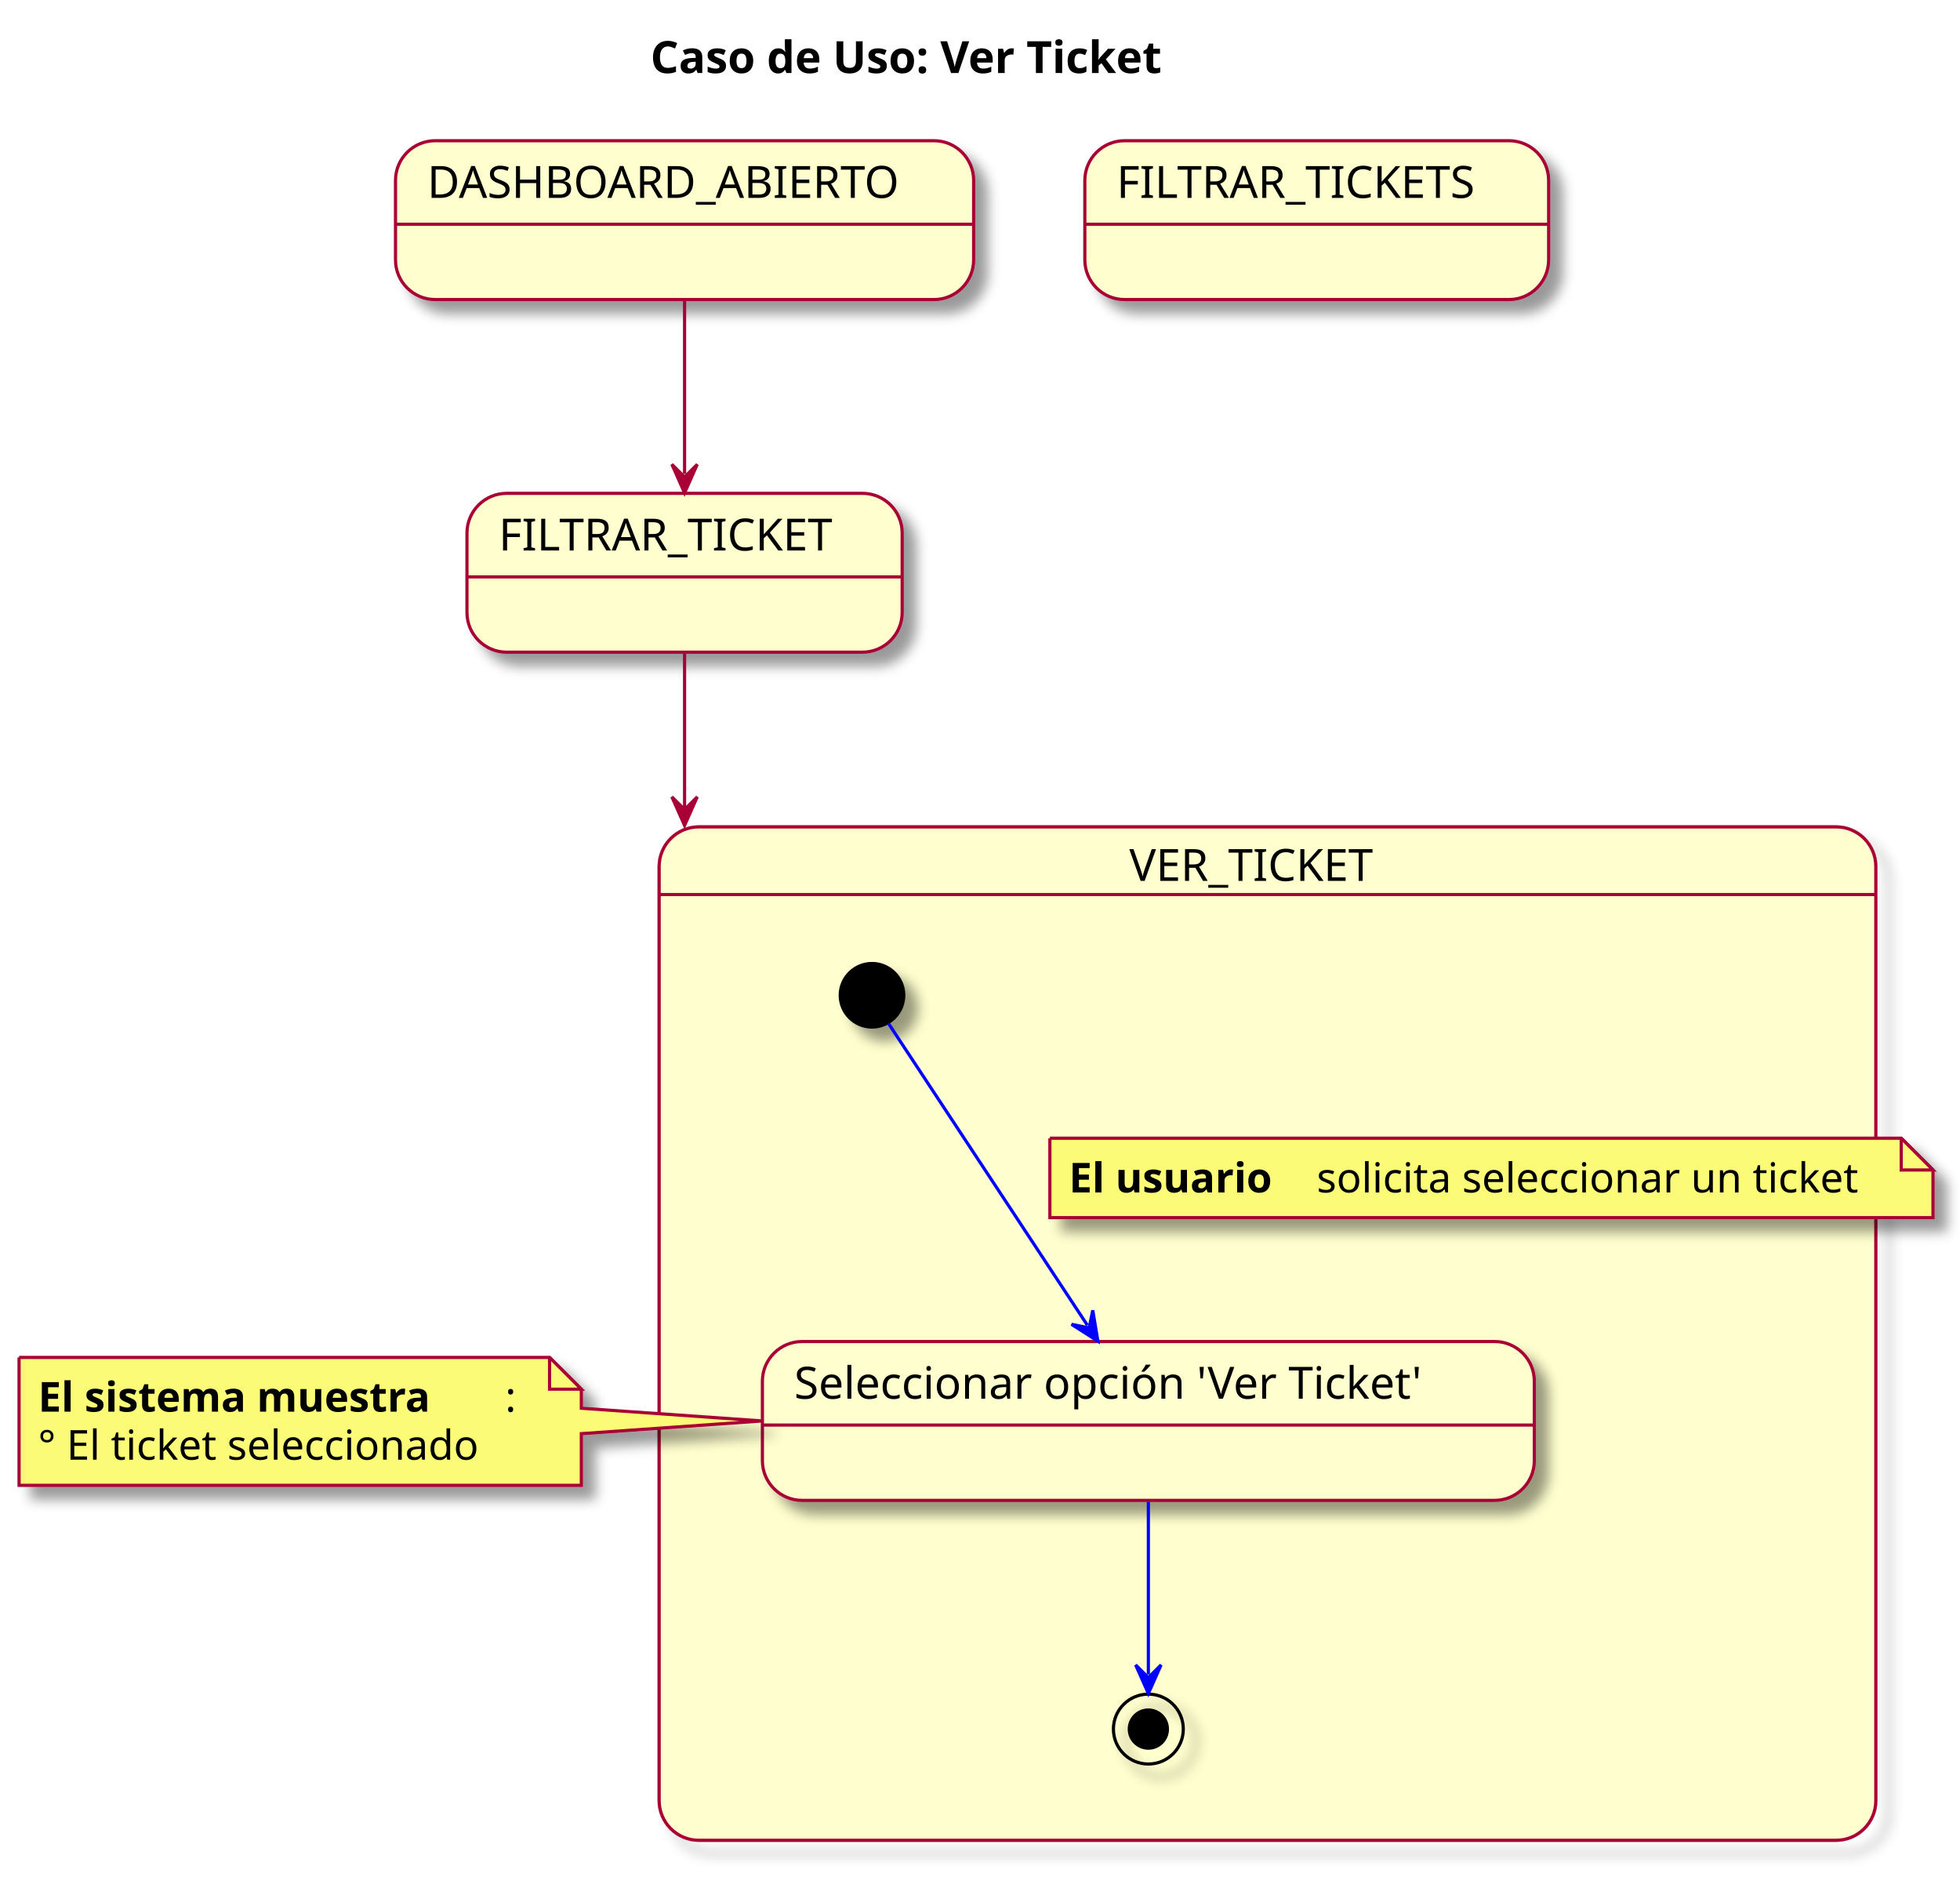
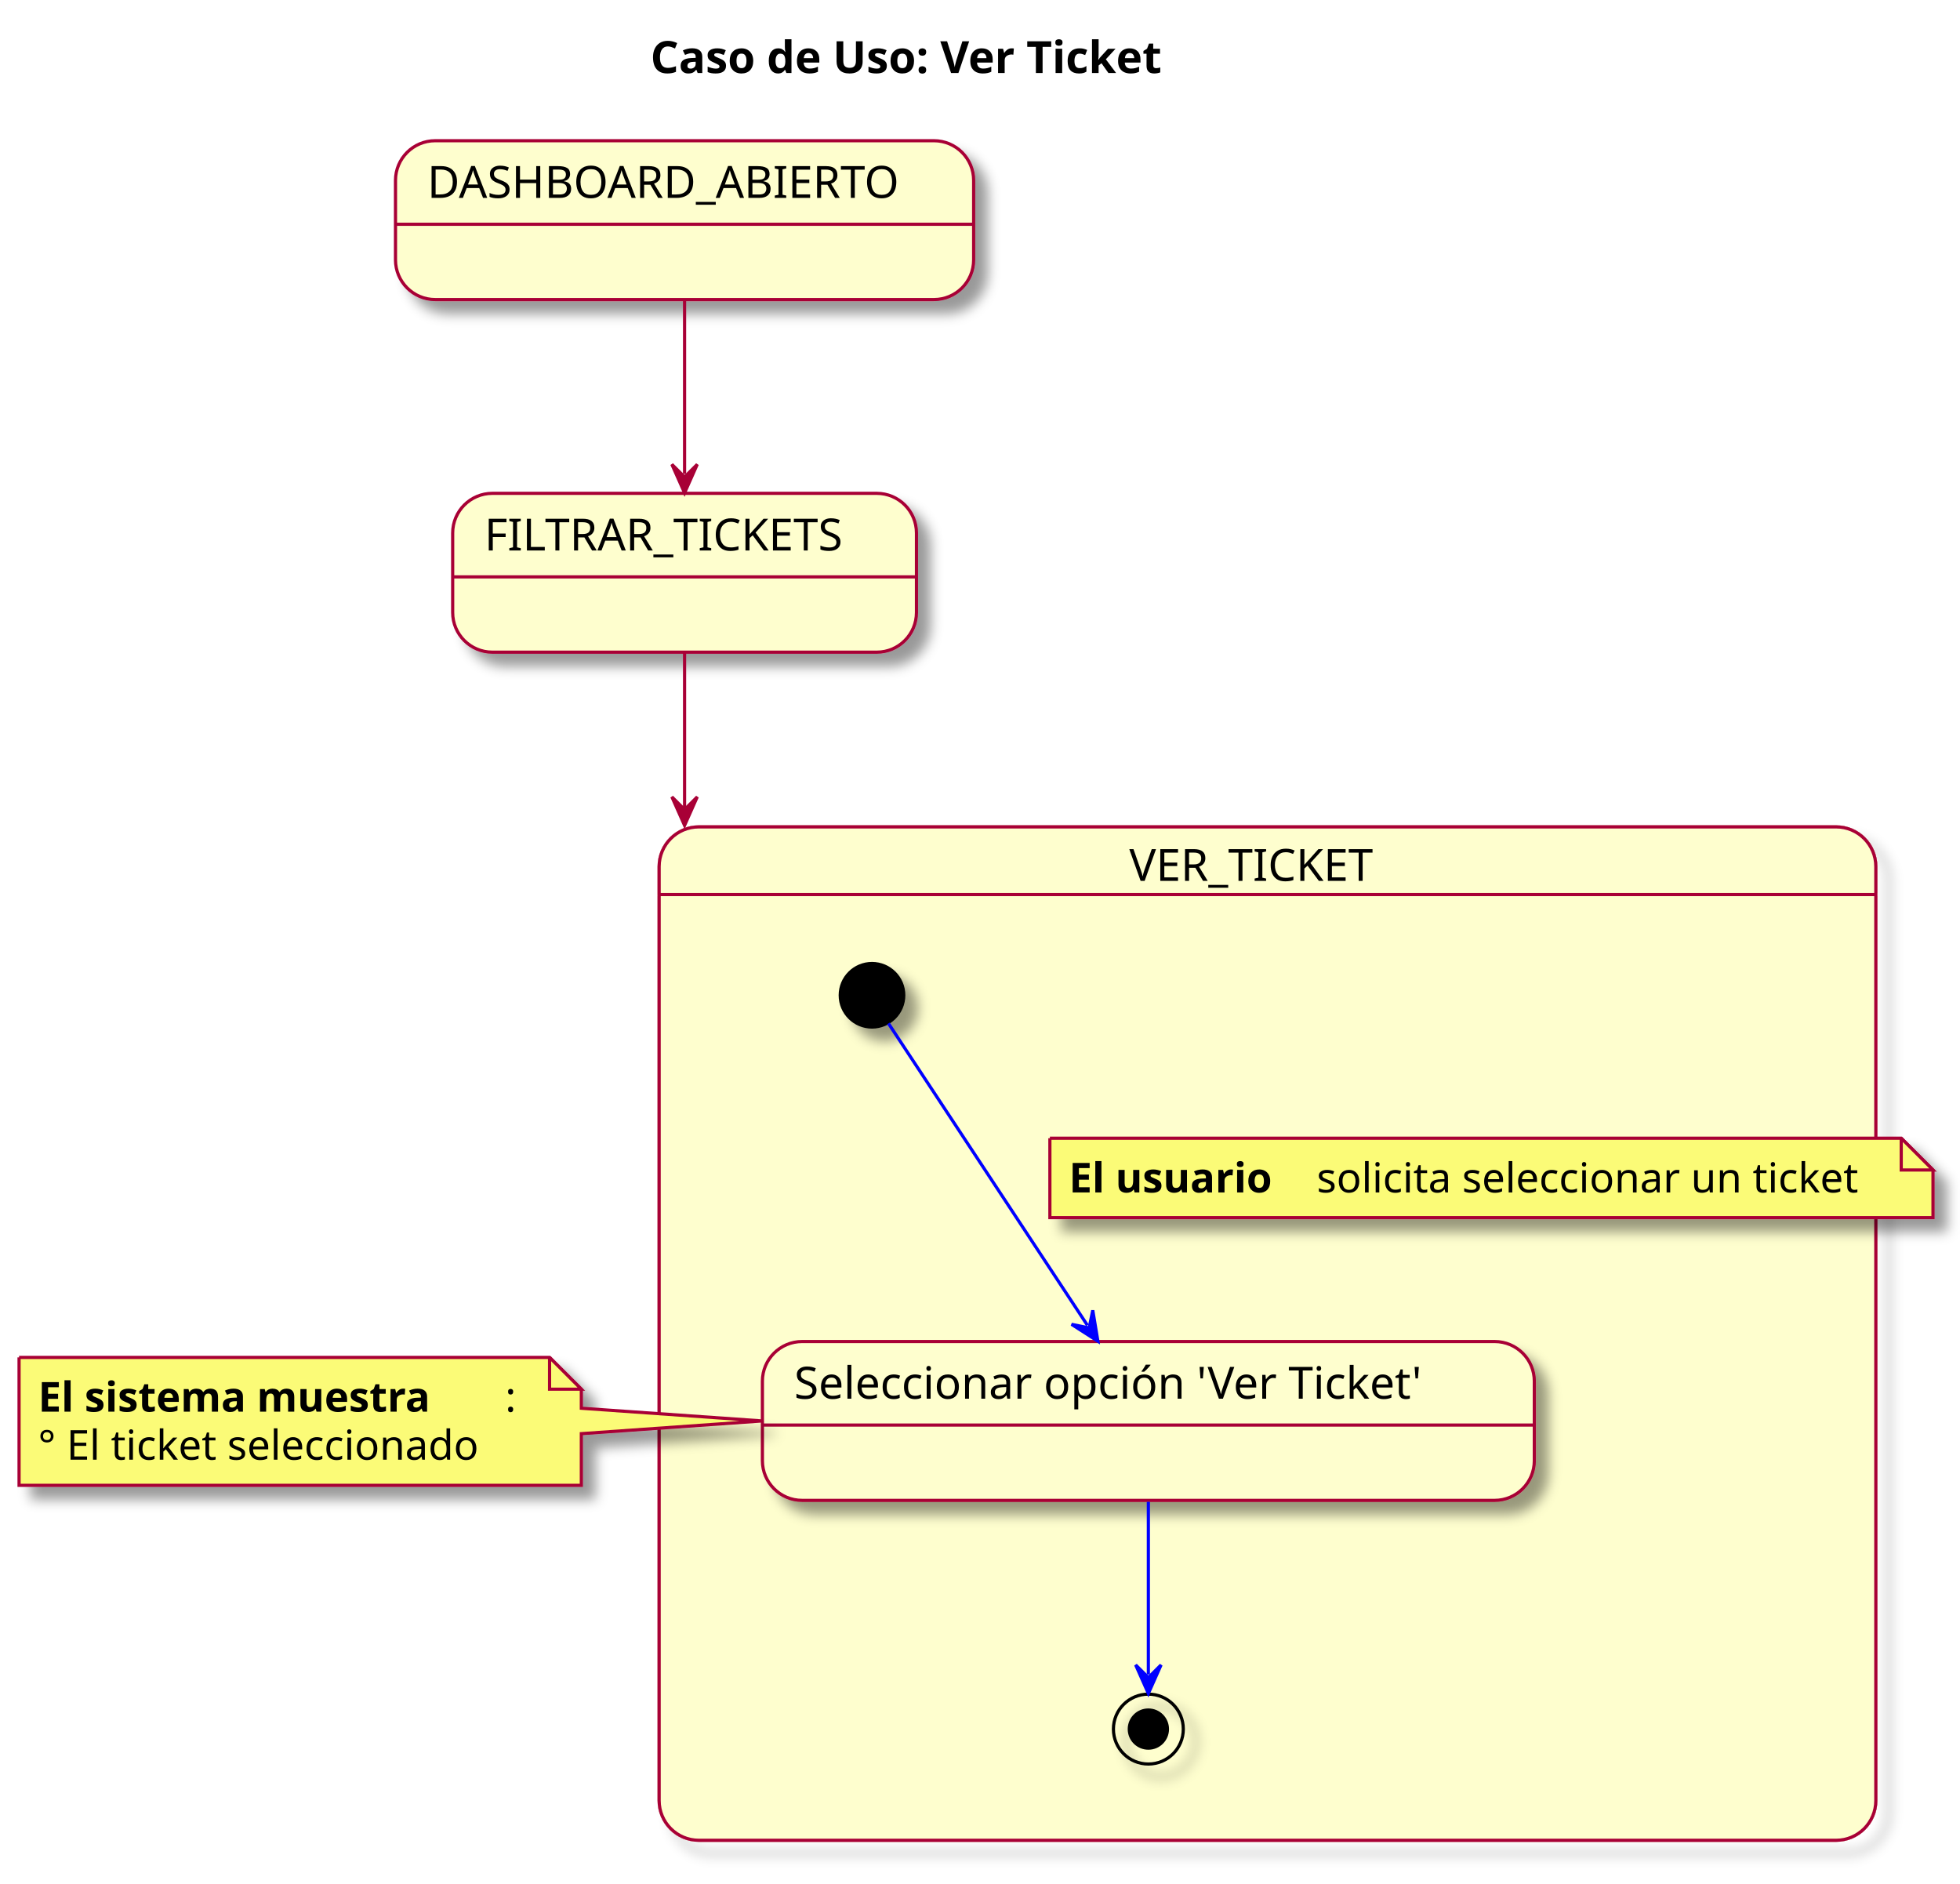
<svg xmlns="http://www.w3.org/2000/svg" contentStyleType="text/css" height="593px" preserveAspectRatio="none" style="width:617px;height:593px;background:#FFFFFF;" version="1.1" viewBox="0 0 617 593" width="617px" zoomAndPan="magnify">
  <defs>
-     <filter height="300%" id="fli5k4ag7fu8c" width="300%" x="-1" y="-1">
+     <filter height="300%" id="fqus0ey4erd7c" width="300%" x="-1" y="-1">
      <feGaussianBlur result="blurOut" stdDeviation="2.0" />
      <feColorMatrix in="blurOut" result="blurOut2" type="matrix" values="0 0 0 0 0 0 0 0 0 0 0 0 0 0 0 0 0 0 .4 0" />
      <feOffset dx="4.0" dy="4.0" in="blurOut2" result="blurOut3" />
      <feBlend in="SourceGraphic" in2="blurOut3" mode="normal" />
    </filter>
  </defs>
  <g>
    <text fill="#000000" font-family="sans-serif" font-size="14" font-weight="bold" lengthAdjust="spacing" textLength="192" x="204.75" y="22.995">Caso de Uso: Ver Ticket</text>
    <g id="cluster_VER_TICKET">
-       <rect fill="none" filter="url(#fli5k4ag7fu8c)" height="319" rx="12.5" ry="12.5" style="stroke:#A80036;stroke-width:1.0;" width="383" x="207.5" y="260.297" />
+       <rect fill="none" filter="url(#fqus0ey4erd7c)" height="319" rx="12.5" ry="12.5" style="stroke:#A80036;stroke-width:1.0;" width="383" x="207.5" y="260.297" />
      <path d="M220,260.297 L578,260.297 A12.5,12.5 0 0 1 590.5,272.797 L590.5,281.594 L207.5,281.594 L207.5,272.797 A12.5,12.5 0 0 1 220,260.297 " fill="#FEFECE" style="stroke:#FEFECE;stroke-width:1.0;" />
      <path d="M207.5,281.594 L590.5,281.594 L590.5,566.797 A12.5,12.5 0 0 1 578,579.297 L220,579.297 A12.5,12.5 0 0 1 207.5,566.797 L207.5,281.594 " fill="#FEFECE" style="stroke:#FEFECE;stroke-width:1.0;" />
      <rect fill="none" height="319" rx="12.5" ry="12.5" style="stroke:#A80036;stroke-width:1.0;" width="383" x="207.5" y="260.297" />
      <line style="stroke:#A80036;stroke-width:1.0;" x1="207.5" x2="590.5" y1="281.594" y2="281.594" />
      <text fill="#000000" font-family="sans-serif" font-size="14" lengthAdjust="spacing" textLength="87" x="355.5" y="277.292">VER_TICKET</text>
    </g>
-     <ellipse cx="274.5" cy="313.297" fill="#000000" filter="url(#fli5k4ag7fu8c)" rx="10" ry="10" style="stroke:#000000;stroke-width:1.0;" />
+     <ellipse cx="274.5" cy="313.297" fill="#000000" filter="url(#fqus0ey4erd7c)" rx="10" ry="10" style="stroke:#000000;stroke-width:1.0;" />
    <g id="VER_TICKET.seleccionarOpcionVer">
-       <rect fill="#FEFECE" filter="url(#fli5k4ag7fu8c)" height="50" rx="12.5" ry="12.5" style="stroke:#A80036;stroke-width:1.0;" width="243" x="240" y="422.297" />
+       <rect fill="#FEFECE" filter="url(#fqus0ey4erd7c)" height="50" rx="12.5" ry="12.5" style="stroke:#A80036;stroke-width:1.0;" width="243" x="240" y="422.297" />
      <line style="stroke:#A80036;stroke-width:1.0;" x1="240" x2="483" y1="448.594" y2="448.594" />
      <text fill="#000000" font-family="sans-serif" font-size="14" lengthAdjust="spacing" textLength="223" x="250" y="440.292">Seleccionar opción 'Ver Ticket'</text>
    </g>
-     <ellipse cx="361.5" cy="544.297" fill="none" filter="url(#fli5k4ag7fu8c)" rx="11" ry="11" style="stroke:#000000;stroke-width:1.0;" />
+     <ellipse cx="361.5" cy="544.297" fill="none" filter="url(#fqus0ey4erd7c)" rx="11" ry="11" style="stroke:#000000;stroke-width:1.0;" />
    <ellipse cx="361.5" cy="544.297" fill="#000000" rx="6" ry="6" style="stroke:#000000;stroke-width:1.0;" />
    <g id="DASHBOARD_ABIERTO">
-       <rect fill="#FEFECE" filter="url(#fli5k4ag7fu8c)" height="50" rx="12.5" ry="12.5" style="stroke:#A80036;stroke-width:1.0;" width="182" x="124.5" y="44.297" />
+       <rect fill="#FEFECE" filter="url(#fqus0ey4erd7c)" height="50" rx="12.5" ry="12.5" style="stroke:#A80036;stroke-width:1.0;" width="182" x="124.5" y="44.297" />
      <line style="stroke:#A80036;stroke-width:1.0;" x1="124.5" x2="306.5" y1="70.594" y2="70.594" />
      <text fill="#000000" font-family="sans-serif" font-size="14" lengthAdjust="spacing" textLength="162" x="134.5" y="62.292">DASHBOARD_ABIERTO</text>
    </g>
    <g id="FILTRAR_TICKETS">
-       <rect fill="#FEFECE" filter="url(#fli5k4ag7fu8c)" height="50" rx="12.5" ry="12.5" style="stroke:#A80036;stroke-width:1.0;" width="146" x="341.5" y="44.297" />
-       <line style="stroke:#A80036;stroke-width:1.0;" x1="341.5" x2="487.5" y1="70.594" y2="70.594" />
-       <text fill="#000000" font-family="sans-serif" font-size="14" lengthAdjust="spacing" textLength="126" x="351.5" y="62.292">FILTRAR_TICKETS</text>
+       <rect fill="#FEFECE" filter="url(#fqus0ey4erd7c)" height="50" rx="12.5" ry="12.5" style="stroke:#A80036;stroke-width:1.0;" width="146" x="142.5" y="155.297" />
+       <line style="stroke:#A80036;stroke-width:1.0;" x1="142.5" x2="288.5" y1="181.594" y2="181.594" />
+       <text fill="#000000" font-family="sans-serif" font-size="14" lengthAdjust="spacing" textLength="126" x="152.5" y="173.292">FILTRAR_TICKETS</text>
    </g>
-     <g id="FILTRAR_TICKET">
-       <rect fill="#FEFECE" filter="url(#fli5k4ag7fu8c)" height="50" rx="12.5" ry="12.5" style="stroke:#A80036;stroke-width:1.0;" width="137" x="147" y="155.297" />
-       <line style="stroke:#A80036;stroke-width:1.0;" x1="147" x2="284" y1="181.594" y2="181.594" />
-       <text fill="#000000" font-family="sans-serif" font-size="14" lengthAdjust="spacing" textLength="117" x="157" y="173.292">FILTRAR_TICKET</text>
-     </g>
-     <g id="elem_GMN13">
-       <path d="M6,427.297 L6,467.562 A0,0 0 0 0 6,467.562 L183,467.562 A0,0 0 0 0 183,467.562 L183,451.297 L239.931,447.297 L183,443.297 L183,437.297 L173,427.297 L6,427.297 A0,0 0 0 0 6,427.297 " fill="#FBFB77" filter="url(#fli5k4ag7fu8c)" style="stroke:#A80036;stroke-width:1.0;" />
+     <g id="elem_GMN12">
+       <path d="M6,427.297 L6,467.562 A0,0 0 0 0 6,467.562 L183,467.562 A0,0 0 0 0 183,467.562 L183,451.297 L239.931,447.297 L183,443.297 L183,437.297 L173,427.297 L6,427.297 A0,0 0 0 0 6,427.297 " fill="#FBFB77" filter="url(#fqus0ey4erd7c)" style="stroke:#A80036;stroke-width:1.0;" />
      <path d="M173,427.297 L173,437.297 L183,437.297 L173,427.297 " fill="#FBFB77" style="stroke:#A80036;stroke-width:1.0;" />
      <text fill="#000000" font-family="sans-serif" font-size="13" font-weight="bold" lengthAdjust="spacing" textLength="147" x="12" y="444.364">El sistema muestra</text>
      <text fill="#000000" font-family="sans-serif" font-size="13" lengthAdjust="spacing" textLength="5" x="159" y="444.364">:</text>
      <text fill="#000000" font-family="sans-serif" font-size="13" lengthAdjust="spacing" textLength="147" x="12" y="459.497">° El ticket seleccionado</text>
    </g>
-     <g id="link_DASHBOARD_ABIERTO_FILTRAR_TICKET">
-       <path d="M215.5,94.488 C215.5,112.551 215.5,131.127 215.5,149.174 " fill="none" id="DASHBOARD_ABIERTO-to-FILTRAR_TICKET" style="stroke:#A80036;stroke-width:1.0;" />
+     <g id="link_DASHBOARD_ABIERTO_FILTRAR_TICKETS">
+       <path d="M215.5,94.488 C215.5,112.551 215.5,131.127 215.5,149.174 " fill="none" id="DASHBOARD_ABIERTO-to-FILTRAR_TICKETS" style="stroke:#A80036;stroke-width:1.0;" />
      <polygon fill="#A80036" points="215.5,155.174,219.5,146.174,215.5,150.174,211.5,146.174,215.5,155.174" style="stroke:#A80036;stroke-width:1.0;" />
    </g>
-     <g id="link_FILTRAR_TICKET_VER_TICKET">
-       <path d="M215.5,205.324 C215.5,214.631 215.5,225.836 215.5,237.44 C215.5,243.243 215.5,249.145 215.5,254.96 C215.5,256.414 215.5,257.863 215.5,259.303 C215.5,259.483 215.5,253.662 215.5,253.842 " fill="none" id="FILTRAR_TICKET-to-VER_TICKET" style="stroke:#A80036;stroke-width:1.0;" />
+     <g id="link_FILTRAR_TICKETS_VER_TICKET">
+       <path d="M215.5,205.324 C215.5,214.631 215.5,225.836 215.5,237.44 C215.5,243.243 215.5,249.145 215.5,254.96 C215.5,256.414 215.5,257.863 215.5,259.303 C215.5,259.483 215.5,253.662 215.5,253.842 " fill="none" id="FILTRAR_TICKETS-to-VER_TICKET" style="stroke:#A80036;stroke-width:1.0;" />
      <polygon fill="#A80036" points="215.5,259.842,219.5,250.842,215.5,254.842,211.5,250.842,215.5,259.842" style="stroke:#A80036;stroke-width:1.0;" />
    </g>
    <g id="link_*start*VER_TICKET_seleccionarOpcionVer">
      <path d="M279.682,322.159 C292.412,341.474 322.333,386.871 342.31,417.182 " fill="none" id="*start*VER_TICKET-to-seleccionarOpcionVer" style="stroke:#0000FF;stroke-width:1.0;" />
      <polygon fill="#0000FF" points="345.612,422.192,343.999,412.476,342.861,418.017,337.319,416.878,345.612,422.192" style="stroke:#0000FF;stroke-width:1.0;" />
-       <path d="M330.5,358.297 L330.5,383.297 L608.5,383.297 L608.5,368.297 L598.5,358.297 L330.5,358.297 " fill="#FBFB77" filter="url(#fli5k4ag7fu8c)" style="stroke:#A80036;stroke-width:1.0;" />
+       <path d="M330.5,358.297 L330.5,383.297 L608.5,383.297 L608.5,368.297 L598.5,358.297 L330.5,358.297 " fill="#FBFB77" filter="url(#fqus0ey4erd7c)" style="stroke:#A80036;stroke-width:1.0;" />
      <path d="M598.5,358.297 L598.5,368.297 L608.5,368.297 L598.5,358.297 " fill="#FBFB77" style="stroke:#A80036;stroke-width:1.0;" />
      <text fill="#000000" font-family="sans-serif" font-size="13" font-weight="bold" lengthAdjust="spacing" textLength="74" x="336.5" y="375.364">El usuario</text>
      <text fill="#000000" font-family="sans-serif" font-size="13" lengthAdjust="spacing" textLength="179" x="414.5" y="375.364">solicita seleccionar un ticket</text>
    </g>
    <g id="link_seleccionarOpcionVer_*end*VER_TICKET">
      <path d="M361.5,472.762 C361.5,492.333 361.5,512.789 361.5,527.094 " fill="none" id="seleccionarOpcionVer-to-*end*VER_TICKET" style="stroke:#0000FF;stroke-width:1.0;" />
      <polygon fill="#0000FF" points="361.5,533.094,365.5,524.094,361.5,528.094,357.5,524.094,361.5,533.094" style="stroke:#0000FF;stroke-width:1.0;" />
    </g>
  </g>
</svg>
